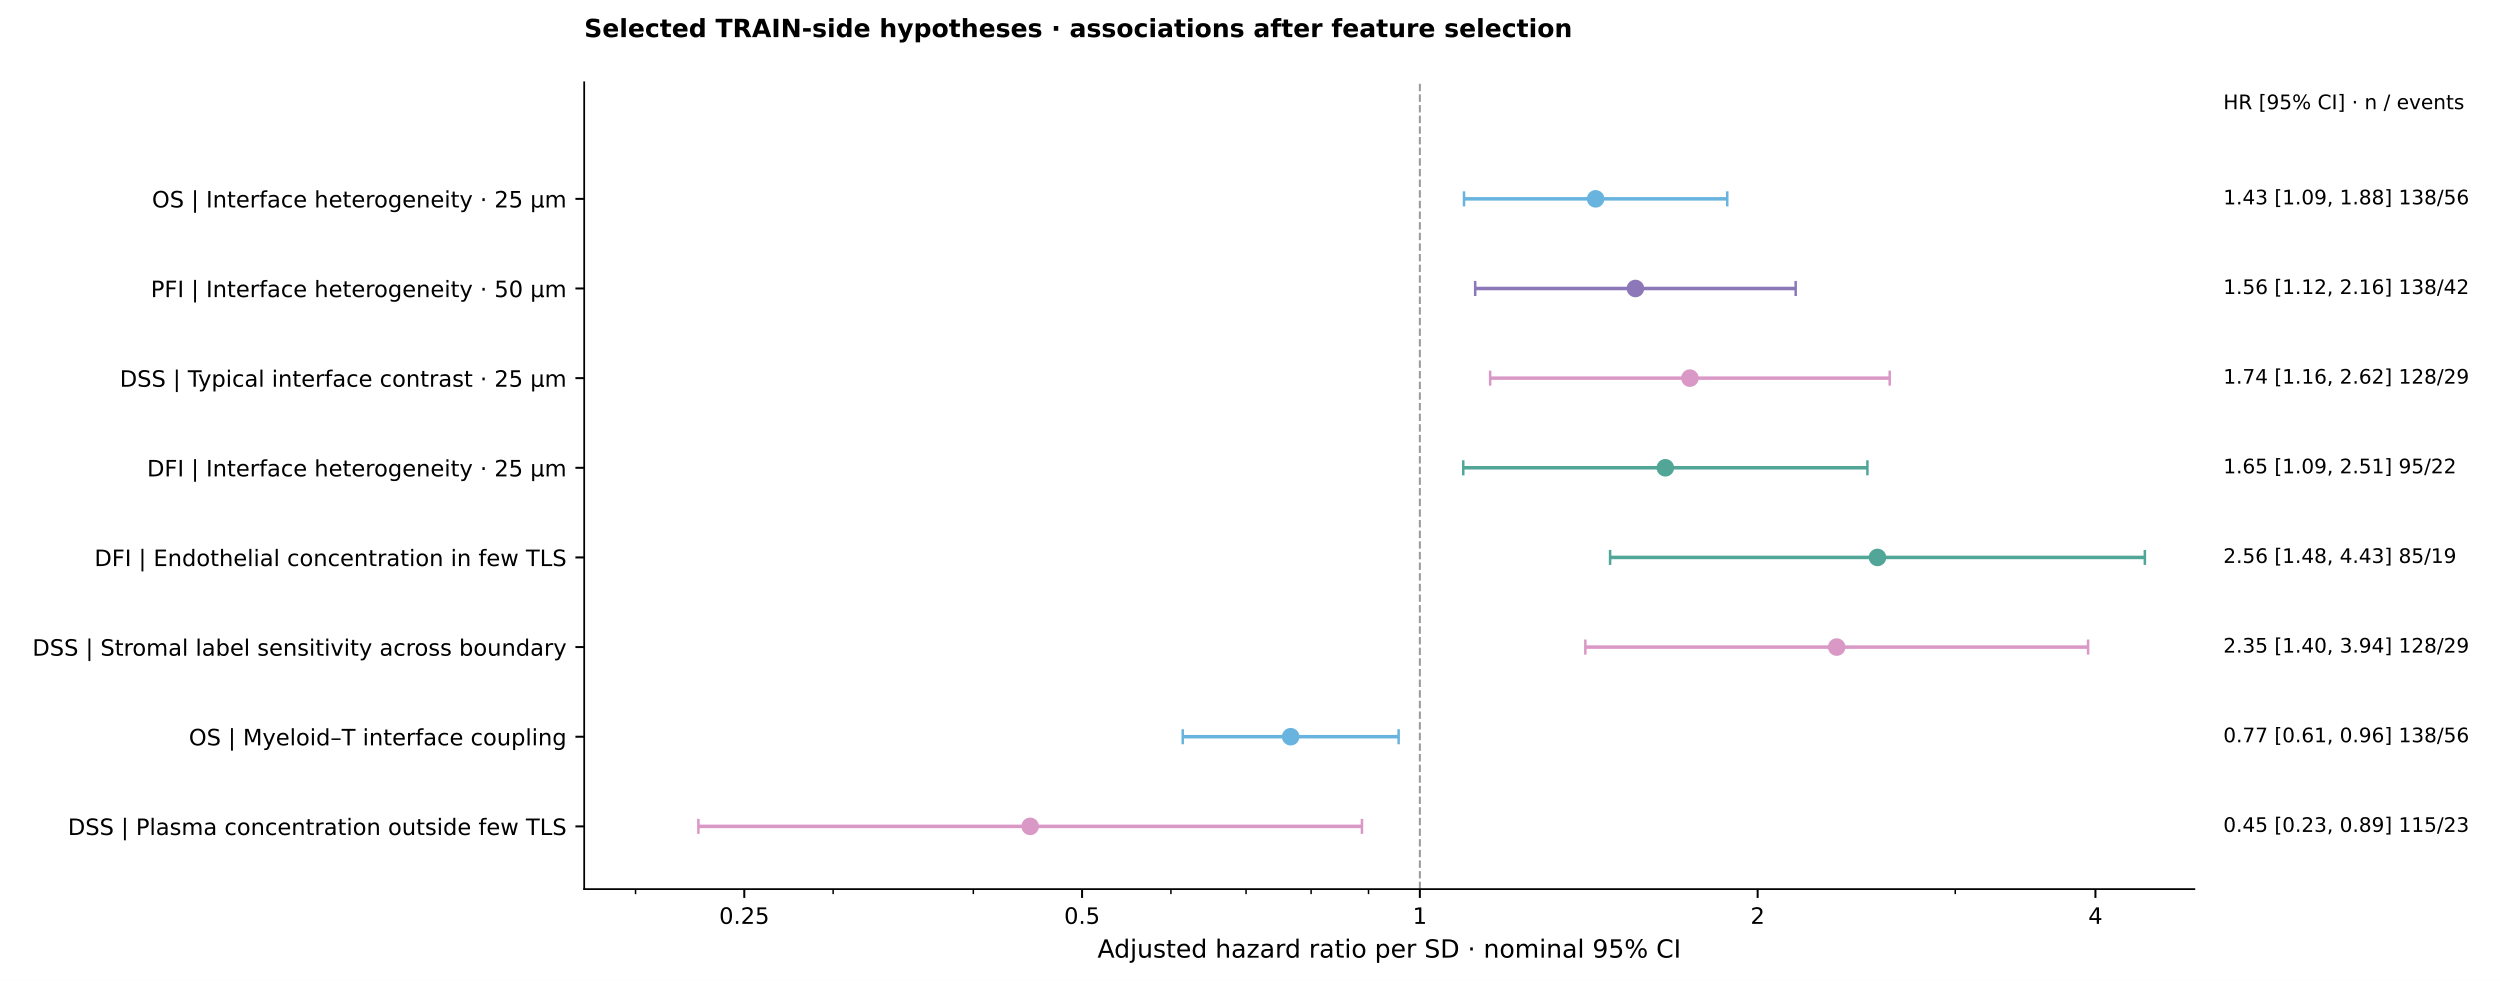
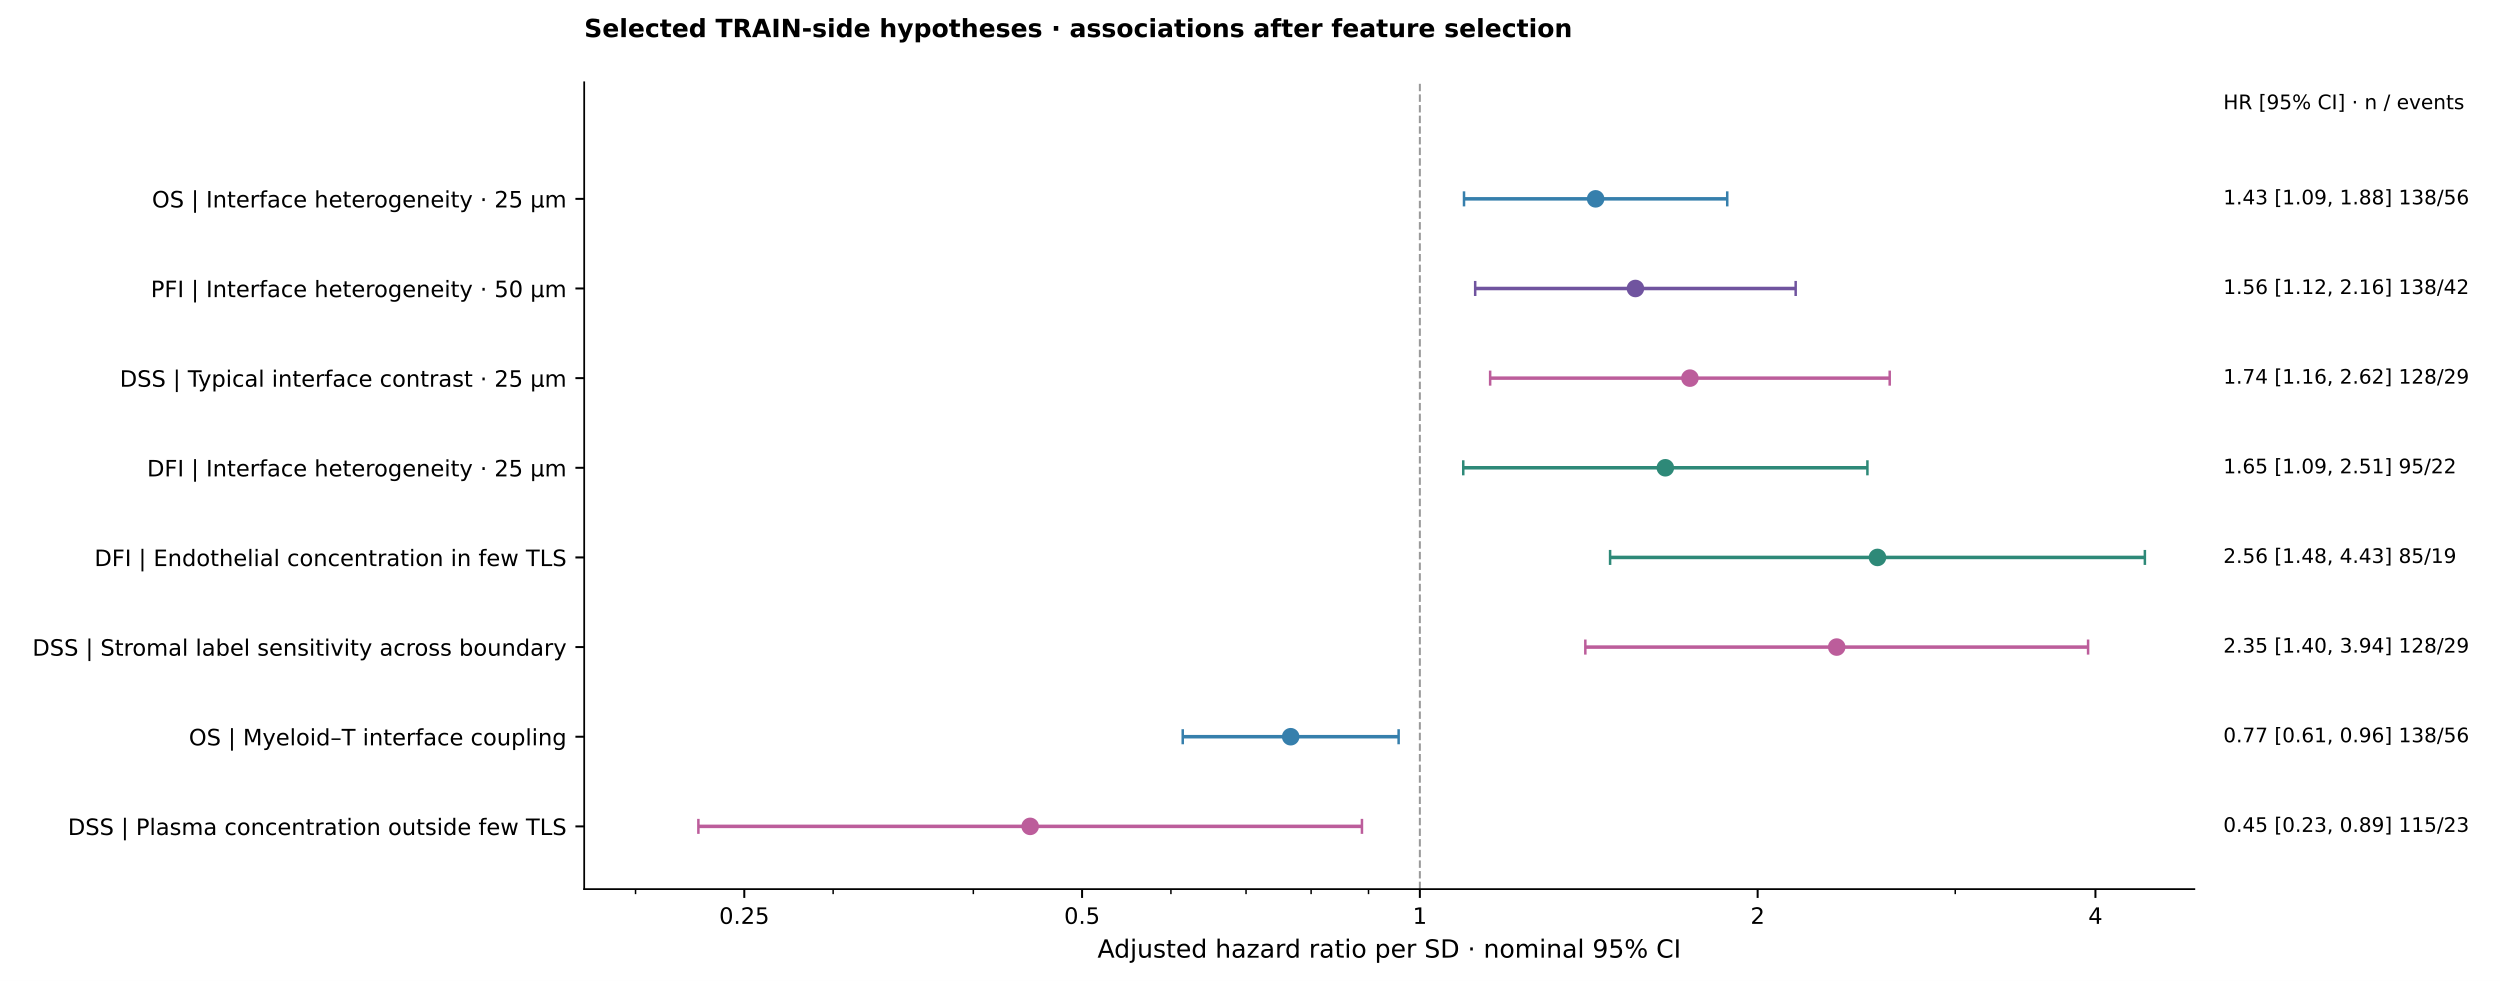
<svg xmlns="http://www.w3.org/2000/svg" xmlns:xlink="http://www.w3.org/1999/xlink" width="996.347pt" height="390.939pt" viewBox="0 0 996.347 390.939" version="1.1">
  <defs>
    <style type="text/css">*{stroke-linejoin: round; stroke-linecap: butt}</style>
  </defs>
  <g id="figure_1">
    <g id="patch_1">
      <path d="M 0 390.939 L 996.347 390.939 L 996.347 0 L 0 0 z " style="fill: #ffffff" />
    </g>
    <g id="axes_1">
      <g id="patch_2">
        <path d="M 232.825 354.35 L 874.525 354.35 L 874.525 32.798 L 232.825 32.798 z " style="fill: #ffffff" />
      </g>
      <g id="matplotlib.axis_1">
        <g id="xtick_1">
          <g id="line2d_1">
            <defs>
-               <path id="m485fd9c4db" d="M 0 0 L 0 3.5 " style="stroke: #000000; stroke-width: 0.8" />
+               <path id="m77ef2962d2" d="M 0 0 L 0 3.5 " style="stroke: #000000; stroke-width: 0.8" />
            </defs>
            <g>
-               <use xlink:href="#m485fd9c4db" x="296.627" y="354.35" style="stroke: #000000; stroke-width: 0.8" />
+               <use xlink:href="#m77ef2962d2" x="296.627" y="354.35" style="stroke: #000000; stroke-width: 0.8" />
            </g>
          </g>
          <g id="text_1">
            <text style="font: 9px 'DejaVu Sans'; text-anchor: middle" x="296.627" y="368.189" transform="rotate(-0 296.6266 368.189)">0.25</text>
          </g>
        </g>
        <g id="xtick_2">
          <g id="line2d_2">
            <g>
-               <use xlink:href="#m485fd9c4db" x="431.248" y="354.35" style="stroke: #000000; stroke-width: 0.8" />
+               <use xlink:href="#m77ef2962d2" x="431.248" y="354.35" style="stroke: #000000; stroke-width: 0.8" />
            </g>
          </g>
          <g id="text_2">
            <text style="font: 9px 'DejaVu Sans'; text-anchor: middle" x="431.248" y="368.189" transform="rotate(-0 431.2477 368.189)">0.5</text>
          </g>
        </g>
        <g id="xtick_3">
          <g id="line2d_3">
            <g>
-               <use xlink:href="#m485fd9c4db" x="565.869" y="354.35" style="stroke: #000000; stroke-width: 0.8" />
+               <use xlink:href="#m77ef2962d2" x="565.869" y="354.35" style="stroke: #000000; stroke-width: 0.8" />
            </g>
          </g>
          <g id="text_3">
            <text style="font: 9px 'DejaVu Sans'; text-anchor: middle" x="565.869" y="368.189" transform="rotate(-0 565.8687 368.189)">1</text>
          </g>
        </g>
        <g id="xtick_4">
          <g id="line2d_4">
            <g>
-               <use xlink:href="#m485fd9c4db" x="700.49" y="354.35" style="stroke: #000000; stroke-width: 0.8" />
+               <use xlink:href="#m77ef2962d2" x="700.49" y="354.35" style="stroke: #000000; stroke-width: 0.8" />
            </g>
          </g>
          <g id="text_4">
            <text style="font: 9px 'DejaVu Sans'; text-anchor: middle" x="700.49" y="368.189" transform="rotate(-0 700.4898 368.189)">2</text>
          </g>
        </g>
        <g id="xtick_5">
          <g id="line2d_5">
            <g>
-               <use xlink:href="#m485fd9c4db" x="835.111" y="354.35" style="stroke: #000000; stroke-width: 0.8" />
+               <use xlink:href="#m77ef2962d2" x="835.111" y="354.35" style="stroke: #000000; stroke-width: 0.8" />
            </g>
          </g>
          <g id="text_5">
            <text style="font: 9px 'DejaVu Sans'; text-anchor: middle" x="835.111" y="368.189" transform="rotate(-0 835.1109 368.189)">4</text>
          </g>
        </g>
        <g id="xtick_6">
          <g id="line2d_6">
            <defs>
-               <path id="m726343325e" d="M 0 0 L 0 2 " style="stroke: #000000; stroke-width: 0.6" />
+               <path id="mb8740716a3" d="M 0 0 L 0 2 " style="stroke: #000000; stroke-width: 0.6" />
            </defs>
            <g>
-               <use xlink:href="#m726343325e" x="253.288" y="354.35" style="stroke: #000000; stroke-width: 0.6" />
+               <use xlink:href="#mb8740716a3" x="253.288" y="354.35" style="stroke: #000000; stroke-width: 0.6" />
            </g>
          </g>
        </g>
        <g id="xtick_7">
          <g id="line2d_7">
            <g>
-               <use xlink:href="#m726343325e" x="332.037" y="354.35" style="stroke: #000000; stroke-width: 0.6" />
+               <use xlink:href="#mb8740716a3" x="332.037" y="354.35" style="stroke: #000000; stroke-width: 0.6" />
            </g>
          </g>
        </g>
        <g id="xtick_8">
          <g id="line2d_8">
            <g>
-               <use xlink:href="#m726343325e" x="387.909" y="354.35" style="stroke: #000000; stroke-width: 0.6" />
+               <use xlink:href="#mb8740716a3" x="387.909" y="354.35" style="stroke: #000000; stroke-width: 0.6" />
            </g>
          </g>
        </g>
        <g id="xtick_9">
          <g id="line2d_9">
            <g>
-               <use xlink:href="#m726343325e" x="466.658" y="354.35" style="stroke: #000000; stroke-width: 0.6" />
+               <use xlink:href="#mb8740716a3" x="466.658" y="354.35" style="stroke: #000000; stroke-width: 0.6" />
            </g>
          </g>
        </g>
        <g id="xtick_10">
          <g id="line2d_10">
            <g>
-               <use xlink:href="#m726343325e" x="496.596" y="354.35" style="stroke: #000000; stroke-width: 0.6" />
+               <use xlink:href="#mb8740716a3" x="496.596" y="354.35" style="stroke: #000000; stroke-width: 0.6" />
            </g>
          </g>
        </g>
        <g id="xtick_11">
          <g id="line2d_11">
            <g>
-               <use xlink:href="#m726343325e" x="522.53" y="354.35" style="stroke: #000000; stroke-width: 0.6" />
+               <use xlink:href="#mb8740716a3" x="522.53" y="354.35" style="stroke: #000000; stroke-width: 0.6" />
            </g>
          </g>
        </g>
        <g id="xtick_12">
          <g id="line2d_12">
            <g>
-               <use xlink:href="#m726343325e" x="545.406" y="354.35" style="stroke: #000000; stroke-width: 0.6" />
+               <use xlink:href="#mb8740716a3" x="545.406" y="354.35" style="stroke: #000000; stroke-width: 0.6" />
            </g>
          </g>
        </g>
        <g id="xtick_13">
          <g id="line2d_13">
            <g>
-               <use xlink:href="#m726343325e" x="779.238" y="354.35" style="stroke: #000000; stroke-width: 0.6" />
+               <use xlink:href="#mb8740716a3" x="779.238" y="354.35" style="stroke: #000000; stroke-width: 0.6" />
            </g>
          </g>
        </g>
        <g id="text_6">
          <text style="font: 10px 'DejaVu Sans'; text-anchor: middle" x="553.675" y="381.659" transform="rotate(-0 553.6755 381.6592)">Adjusted hazard ratio per SD · nominal 95% CI</text>
        </g>
      </g>
      <g id="matplotlib.axis_2">
        <g id="ytick_1">
          <g id="line2d_14">
            <defs>
-               <path id="mb397015e43" d="M 0 0 L -3.5 0 " style="stroke: #000000; stroke-width: 0.8" />
+               <path id="m62fa10e775" d="M 0 0 L -3.5 0 " style="stroke: #000000; stroke-width: 0.8" />
            </defs>
            <g>
-               <use xlink:href="#mb397015e43" x="232.825" y="79.245" style="stroke: #000000; stroke-width: 0.8" />
+               <use xlink:href="#m62fa10e775" x="232.825" y="79.245" style="stroke: #000000; stroke-width: 0.8" />
            </g>
          </g>
          <g id="text_7">
            <text style="font: 9px 'DejaVu Sans'; text-anchor: end" x="225.825" y="82.684" transform="rotate(-0 225.8255 82.68382)">OS  |  Interface heterogeneity · 25 µm</text>
          </g>
        </g>
        <g id="ytick_2">
          <g id="line2d_15">
            <g>
-               <use xlink:href="#mb397015e43" x="232.825" y="114.973" style="stroke: #000000; stroke-width: 0.8" />
+               <use xlink:href="#m62fa10e775" x="232.825" y="114.973" style="stroke: #000000; stroke-width: 0.8" />
            </g>
          </g>
          <g id="text_8">
            <text style="font: 9px 'DejaVu Sans'; text-anchor: end" x="225.825" y="118.412" transform="rotate(-0 225.8255 118.4118)">PFI  |  Interface heterogeneity · 50 µm</text>
          </g>
        </g>
        <g id="ytick_3">
          <g id="line2d_16">
            <g>
-               <use xlink:href="#mb397015e43" x="232.825" y="150.701" style="stroke: #000000; stroke-width: 0.8" />
+               <use xlink:href="#m62fa10e775" x="232.825" y="150.701" style="stroke: #000000; stroke-width: 0.8" />
            </g>
          </g>
          <g id="text_9">
            <text style="font: 9px 'DejaVu Sans'; text-anchor: end" x="225.825" y="154.14" transform="rotate(-0 225.8255 154.1398)">DSS  |  Typical interface contrast · 25 µm</text>
          </g>
        </g>
        <g id="ytick_4">
          <g id="line2d_17">
            <g>
-               <use xlink:href="#mb397015e43" x="232.825" y="186.429" style="stroke: #000000; stroke-width: 0.8" />
+               <use xlink:href="#m62fa10e775" x="232.825" y="186.429" style="stroke: #000000; stroke-width: 0.8" />
            </g>
          </g>
          <g id="text_10">
            <text style="font: 9px 'DejaVu Sans'; text-anchor: end" x="225.825" y="189.868" transform="rotate(-0 225.8255 189.8678)">DFI  |  Interface heterogeneity · 25 µm</text>
          </g>
        </g>
        <g id="ytick_5">
          <g id="line2d_18">
            <g>
-               <use xlink:href="#mb397015e43" x="232.825" y="222.157" style="stroke: #000000; stroke-width: 0.8" />
+               <use xlink:href="#m62fa10e775" x="232.825" y="222.157" style="stroke: #000000; stroke-width: 0.8" />
            </g>
          </g>
          <g id="text_11">
            <text style="font: 9px 'DejaVu Sans'; text-anchor: end" x="225.825" y="225.596" transform="rotate(-0 225.8255 225.5958)">DFI  |  Endothelial concentration in few TLS</text>
          </g>
        </g>
        <g id="ytick_6">
          <g id="line2d_19">
            <g>
-               <use xlink:href="#mb397015e43" x="232.825" y="257.885" style="stroke: #000000; stroke-width: 0.8" />
+               <use xlink:href="#m62fa10e775" x="232.825" y="257.885" style="stroke: #000000; stroke-width: 0.8" />
            </g>
          </g>
          <g id="text_12">
            <text style="font: 9px 'DejaVu Sans'; text-anchor: end" x="225.825" y="261.324" transform="rotate(-0 225.8255 261.3238)">DSS  |  Stromal label sensitivity across boundary</text>
          </g>
        </g>
        <g id="ytick_7">
          <g id="line2d_20">
            <g>
-               <use xlink:href="#mb397015e43" x="232.825" y="293.613" style="stroke: #000000; stroke-width: 0.8" />
+               <use xlink:href="#m62fa10e775" x="232.825" y="293.613" style="stroke: #000000; stroke-width: 0.8" />
            </g>
          </g>
          <g id="text_13">
            <text style="font: 9px 'DejaVu Sans'; text-anchor: end" x="225.825" y="297.052" transform="rotate(-0 225.8255 297.0518)">OS  |  Myeloid–T interface coupling</text>
          </g>
        </g>
        <g id="ytick_8">
          <g id="line2d_21">
            <g>
-               <use xlink:href="#mb397015e43" x="232.825" y="329.341" style="stroke: #000000; stroke-width: 0.8" />
+               <use xlink:href="#m62fa10e775" x="232.825" y="329.341" style="stroke: #000000; stroke-width: 0.8" />
            </g>
          </g>
          <g id="text_14">
            <text style="font: 9px 'DejaVu Sans'; text-anchor: end" x="225.825" y="332.78" transform="rotate(-0 225.8255 332.7798)">DSS  |  Plasma concentration outside few TLS</text>
          </g>
        </g>
      </g>
      <g id="LineCollection_1">
-         <path d="M 583.466 79.245 L 688.368 79.245 " clip-path="url(#p996baa8ce5)" style="fill: none; stroke: #69b4de; stroke-width: 1.4" />
+         <path d="M 583.466 79.245 L 688.368 79.245 " clip-path="url(#pc5f17f15a7)" style="fill: none; stroke: #367fac; stroke-width: 1.4" />
      </g>
      <g id="line2d_22">
        <defs>
-           <path id="m0d41845227" d="M 0 3 L 0 -3 " style="stroke: #69b4de" />
-         </defs>
-         <g clip-path="url(#p996baa8ce5)">
-           <use xlink:href="#m0d41845227" x="583.466" y="79.245" style="fill: #69b4de; stroke: #69b4de" />
+           <path id="m43d40db82e" d="M 0 3 L 0 -3 " style="stroke: #367fac" />
+         </defs>
+         <g clip-path="url(#pc5f17f15a7)">
+           <use xlink:href="#m43d40db82e" x="583.466" y="79.245" style="fill: #367fac; stroke: #367fac" />
        </g>
      </g>
      <g id="line2d_23">
-         <g clip-path="url(#p996baa8ce5)">
-           <use xlink:href="#m0d41845227" x="688.368" y="79.245" style="fill: #69b4de; stroke: #69b4de" />
+         <g clip-path="url(#pc5f17f15a7)">
+           <use xlink:href="#m43d40db82e" x="688.368" y="79.245" style="fill: #367fac; stroke: #367fac" />
        </g>
      </g>
      <g id="LineCollection_2">
-         <path d="M 587.917 114.973 L 715.645 114.973 " clip-path="url(#p996baa8ce5)" style="fill: none; stroke: #8c78b8; stroke-width: 1.4" />
+         <path d="M 587.917 114.973 L 715.645 114.973 " clip-path="url(#pc5f17f15a7)" style="fill: none; stroke: #70549f; stroke-width: 1.4" />
      </g>
      <g id="line2d_24">
        <defs>
-           <path id="m8c58b316c0" d="M 0 3 L 0 -3 " style="stroke: #8c78b8" />
-         </defs>
-         <g clip-path="url(#p996baa8ce5)">
-           <use xlink:href="#m8c58b316c0" x="587.917" y="114.973" style="fill: #8c78b8; stroke: #8c78b8" />
+           <path id="mdca3e7ff43" d="M 0 3 L 0 -3 " style="stroke: #70549f" />
+         </defs>
+         <g clip-path="url(#pc5f17f15a7)">
+           <use xlink:href="#mdca3e7ff43" x="587.917" y="114.973" style="fill: #70549f; stroke: #70549f" />
        </g>
      </g>
      <g id="line2d_25">
-         <g clip-path="url(#p996baa8ce5)">
-           <use xlink:href="#m8c58b316c0" x="715.645" y="114.973" style="fill: #8c78b8; stroke: #8c78b8" />
+         <g clip-path="url(#pc5f17f15a7)">
+           <use xlink:href="#mdca3e7ff43" x="715.645" y="114.973" style="fill: #70549f; stroke: #70549f" />
        </g>
      </g>
      <g id="LineCollection_3">
-         <path d="M 593.88 150.701 L 753.121 150.701 " clip-path="url(#p996baa8ce5)" style="fill: none; stroke: #d998c5; stroke-width: 1.4" />
+         <path d="M 593.88 150.701 L 753.121 150.701 " clip-path="url(#pc5f17f15a7)" style="fill: none; stroke: #bc5d9b; stroke-width: 1.4" />
      </g>
      <g id="line2d_26">
        <defs>
-           <path id="m5298887f1f" d="M 0 3 L 0 -3 " style="stroke: #d998c5" />
-         </defs>
-         <g clip-path="url(#p996baa8ce5)">
-           <use xlink:href="#m5298887f1f" x="593.88" y="150.701" style="fill: #d998c5; stroke: #d998c5" />
+           <path id="m79032628f0" d="M 0 3 L 0 -3 " style="stroke: #bc5d9b" />
+         </defs>
+         <g clip-path="url(#pc5f17f15a7)">
+           <use xlink:href="#m79032628f0" x="593.88" y="150.701" style="fill: #bc5d9b; stroke: #bc5d9b" />
        </g>
      </g>
      <g id="line2d_27">
-         <g clip-path="url(#p996baa8ce5)">
-           <use xlink:href="#m5298887f1f" x="753.121" y="150.701" style="fill: #d998c5; stroke: #d998c5" />
+         <g clip-path="url(#pc5f17f15a7)">
+           <use xlink:href="#m79032628f0" x="753.121" y="150.701" style="fill: #bc5d9b; stroke: #bc5d9b" />
        </g>
      </g>
      <g id="LineCollection_4">
-         <path d="M 583.164 186.429 L 744.235 186.429 " clip-path="url(#p996baa8ce5)" style="fill: none; stroke: #51a697; stroke-width: 1.4" />
+         <path d="M 583.164 186.429 L 744.235 186.429 " clip-path="url(#pc5f17f15a7)" style="fill: none; stroke: #2e8978; stroke-width: 1.4" />
      </g>
      <g id="line2d_28">
        <defs>
-           <path id="m74f7a6256e" d="M 0 3 L 0 -3 " style="stroke: #51a697" />
-         </defs>
-         <g clip-path="url(#p996baa8ce5)">
-           <use xlink:href="#m74f7a6256e" x="583.164" y="186.429" style="fill: #51a697; stroke: #51a697" />
+           <path id="mced14982f8" d="M 0 3 L 0 -3 " style="stroke: #2e8978" />
+         </defs>
+         <g clip-path="url(#pc5f17f15a7)">
+           <use xlink:href="#mced14982f8" x="583.164" y="186.429" style="fill: #2e8978; stroke: #2e8978" />
        </g>
      </g>
      <g id="line2d_29">
-         <g clip-path="url(#p996baa8ce5)">
-           <use xlink:href="#m74f7a6256e" x="744.235" y="186.429" style="fill: #51a697; stroke: #51a697" />
+         <g clip-path="url(#pc5f17f15a7)">
+           <use xlink:href="#mced14982f8" x="744.235" y="186.429" style="fill: #2e8978; stroke: #2e8978" />
        </g>
      </g>
      <g id="LineCollection_5">
-         <path d="M 641.685 222.157 L 854.814 222.157 " clip-path="url(#p996baa8ce5)" style="fill: none; stroke: #51a697; stroke-width: 1.4" />
+         <path d="M 641.685 222.157 L 854.814 222.157 " clip-path="url(#pc5f17f15a7)" style="fill: none; stroke: #2e8978; stroke-width: 1.4" />
      </g>
      <g id="line2d_30">
-         <g clip-path="url(#p996baa8ce5)">
-           <use xlink:href="#m74f7a6256e" x="641.685" y="222.157" style="fill: #51a697; stroke: #51a697" />
+         <g clip-path="url(#pc5f17f15a7)">
+           <use xlink:href="#mced14982f8" x="641.685" y="222.157" style="fill: #2e8978; stroke: #2e8978" />
        </g>
      </g>
      <g id="line2d_31">
-         <g clip-path="url(#p996baa8ce5)">
-           <use xlink:href="#m74f7a6256e" x="854.814" y="222.157" style="fill: #51a697; stroke: #51a697" />
+         <g clip-path="url(#pc5f17f15a7)">
+           <use xlink:href="#mced14982f8" x="854.814" y="222.157" style="fill: #2e8978; stroke: #2e8978" />
        </g>
      </g>
      <g id="LineCollection_6">
-         <path d="M 631.815 257.885 L 832.183 257.885 " clip-path="url(#p996baa8ce5)" style="fill: none; stroke: #d998c5; stroke-width: 1.4" />
+         <path d="M 631.815 257.885 L 832.183 257.885 " clip-path="url(#pc5f17f15a7)" style="fill: none; stroke: #bc5d9b; stroke-width: 1.4" />
      </g>
      <g id="line2d_32">
-         <g clip-path="url(#p996baa8ce5)">
-           <use xlink:href="#m5298887f1f" x="631.815" y="257.885" style="fill: #d998c5; stroke: #d998c5" />
+         <g clip-path="url(#pc5f17f15a7)">
+           <use xlink:href="#m79032628f0" x="631.815" y="257.885" style="fill: #bc5d9b; stroke: #bc5d9b" />
        </g>
      </g>
      <g id="line2d_33">
-         <g clip-path="url(#p996baa8ce5)">
-           <use xlink:href="#m5298887f1f" x="832.183" y="257.885" style="fill: #d998c5; stroke: #d998c5" />
+         <g clip-path="url(#pc5f17f15a7)">
+           <use xlink:href="#m79032628f0" x="832.183" y="257.885" style="fill: #bc5d9b; stroke: #bc5d9b" />
        </g>
      </g>
      <g id="LineCollection_7">
-         <path d="M 471.367 293.613 L 557.408 293.613 " clip-path="url(#p996baa8ce5)" style="fill: none; stroke: #69b4de; stroke-width: 1.4" />
+         <path d="M 471.367 293.613 L 557.408 293.613 " clip-path="url(#pc5f17f15a7)" style="fill: none; stroke: #367fac; stroke-width: 1.4" />
      </g>
      <g id="line2d_34">
-         <g clip-path="url(#p996baa8ce5)">
-           <use xlink:href="#m0d41845227" x="471.367" y="293.613" style="fill: #69b4de; stroke: #69b4de" />
+         <g clip-path="url(#pc5f17f15a7)">
+           <use xlink:href="#m43d40db82e" x="471.367" y="293.613" style="fill: #367fac; stroke: #367fac" />
        </g>
      </g>
      <g id="line2d_35">
-         <g clip-path="url(#p996baa8ce5)">
-           <use xlink:href="#m0d41845227" x="557.408" y="293.613" style="fill: #69b4de; stroke: #69b4de" />
+         <g clip-path="url(#pc5f17f15a7)">
+           <use xlink:href="#m43d40db82e" x="557.408" y="293.613" style="fill: #367fac; stroke: #367fac" />
        </g>
      </g>
      <g id="LineCollection_8">
-         <path d="M 278.333 329.341 L 542.79 329.341 " clip-path="url(#p996baa8ce5)" style="fill: none; stroke: #d998c5; stroke-width: 1.4" />
+         <path d="M 278.333 329.341 L 542.79 329.341 " clip-path="url(#pc5f17f15a7)" style="fill: none; stroke: #bc5d9b; stroke-width: 1.4" />
      </g>
      <g id="line2d_36">
-         <g clip-path="url(#p996baa8ce5)">
-           <use xlink:href="#m5298887f1f" x="278.333" y="329.341" style="fill: #d998c5; stroke: #d998c5" />
+         <g clip-path="url(#pc5f17f15a7)">
+           <use xlink:href="#m79032628f0" x="278.333" y="329.341" style="fill: #bc5d9b; stroke: #bc5d9b" />
        </g>
      </g>
      <g id="line2d_37">
-         <g clip-path="url(#p996baa8ce5)">
-           <use xlink:href="#m5298887f1f" x="542.79" y="329.341" style="fill: #d998c5; stroke: #d998c5" />
+         <g clip-path="url(#pc5f17f15a7)">
+           <use xlink:href="#m79032628f0" x="542.79" y="329.341" style="fill: #bc5d9b; stroke: #bc5d9b" />
        </g>
      </g>
      <g id="line2d_38">
-         <path d="M 565.869 354.35 L 565.869 32.798 " clip-path="url(#p996baa8ce5)" style="fill: none; stroke-dasharray: 2.96,1.28; stroke-dashoffset: 0; stroke: #999999; stroke-width: 0.8" />
+         <path d="M 565.869 354.35 L 565.869 32.798 " clip-path="url(#pc5f17f15a7)" style="fill: none; stroke-dasharray: 2.96,1.28; stroke-dashoffset: 0; stroke: #999999; stroke-width: 0.8" />
      </g>
      <g id="line2d_39">
        <defs>
-           <path id="mef6baaa451" d="M 0 3 C 0.796 3 1.559 2.684 2.121 2.121 C 2.684 1.559 3 0.796 3 0 C 3 -0.796 2.684 -1.559 2.121 -2.121 C 1.559 -2.684 0.796 -3 0 -3 C -0.796 -3 -1.559 -2.684 -2.121 -2.121 C -2.684 -1.559 -3 -0.796 -3 0 C -3 0.796 -2.684 1.559 -2.121 2.121 C -1.559 2.684 -0.796 3 0 3 z " style="stroke: #69b4de" />
-         </defs>
-         <g clip-path="url(#p996baa8ce5)">
-           <use xlink:href="#mef6baaa451" x="635.917" y="79.245" style="fill: #69b4de; stroke: #69b4de" />
+           <path id="mb51fb40954" d="M 0 3 C 0.796 3 1.559 2.684 2.121 2.121 C 2.684 1.559 3 0.796 3 0 C 3 -0.796 2.684 -1.559 2.121 -2.121 C 1.559 -2.684 0.796 -3 0 -3 C -0.796 -3 -1.559 -2.684 -2.121 -2.121 C -2.684 -1.559 -3 -0.796 -3 0 C -3 0.796 -2.684 1.559 -2.121 2.121 C -1.559 2.684 -0.796 3 0 3 z " style="stroke: #367fac" />
+         </defs>
+         <g clip-path="url(#pc5f17f15a7)">
+           <use xlink:href="#mb51fb40954" x="635.917" y="79.245" style="fill: #367fac; stroke: #367fac" />
        </g>
      </g>
      <g id="line2d_40">
        <defs>
-           <path id="mf50442e915" d="M 0 3 C 0.796 3 1.559 2.684 2.121 2.121 C 2.684 1.559 3 0.796 3 0 C 3 -0.796 2.684 -1.559 2.121 -2.121 C 1.559 -2.684 0.796 -3 0 -3 C -0.796 -3 -1.559 -2.684 -2.121 -2.121 C -2.684 -1.559 -3 -0.796 -3 0 C -3 0.796 -2.684 1.559 -2.121 2.121 C -1.559 2.684 -0.796 3 0 3 z " style="stroke: #8c78b8" />
-         </defs>
-         <g clip-path="url(#p996baa8ce5)">
-           <use xlink:href="#mf50442e915" x="651.781" y="114.973" style="fill: #8c78b8; stroke: #8c78b8" />
+           <path id="m4eb6c205d9" d="M 0 3 C 0.796 3 1.559 2.684 2.121 2.121 C 2.684 1.559 3 0.796 3 0 C 3 -0.796 2.684 -1.559 2.121 -2.121 C 1.559 -2.684 0.796 -3 0 -3 C -0.796 -3 -1.559 -2.684 -2.121 -2.121 C -2.684 -1.559 -3 -0.796 -3 0 C -3 0.796 -2.684 1.559 -2.121 2.121 C -1.559 2.684 -0.796 3 0 3 z " style="stroke: #70549f" />
+         </defs>
+         <g clip-path="url(#pc5f17f15a7)">
+           <use xlink:href="#m4eb6c205d9" x="651.781" y="114.973" style="fill: #70549f; stroke: #70549f" />
        </g>
      </g>
      <g id="line2d_41">
        <defs>
-           <path id="m35fe6fd0b1" d="M 0 3 C 0.796 3 1.559 2.684 2.121 2.121 C 2.684 1.559 3 0.796 3 0 C 3 -0.796 2.684 -1.559 2.121 -2.121 C 1.559 -2.684 0.796 -3 0 -3 C -0.796 -3 -1.559 -2.684 -2.121 -2.121 C -2.684 -1.559 -3 -0.796 -3 0 C -3 0.796 -2.684 1.559 -2.121 2.121 C -1.559 2.684 -0.796 3 0 3 z " style="stroke: #d998c5" />
-         </defs>
-         <g clip-path="url(#p996baa8ce5)">
-           <use xlink:href="#m35fe6fd0b1" x="673.5" y="150.701" style="fill: #d998c5; stroke: #d998c5" />
+           <path id="mdc5b6e3c65" d="M 0 3 C 0.796 3 1.559 2.684 2.121 2.121 C 2.684 1.559 3 0.796 3 0 C 3 -0.796 2.684 -1.559 2.121 -2.121 C 1.559 -2.684 0.796 -3 0 -3 C -0.796 -3 -1.559 -2.684 -2.121 -2.121 C -2.684 -1.559 -3 -0.796 -3 0 C -3 0.796 -2.684 1.559 -2.121 2.121 C -1.559 2.684 -0.796 3 0 3 z " style="stroke: #bc5d9b" />
+         </defs>
+         <g clip-path="url(#pc5f17f15a7)">
+           <use xlink:href="#mdc5b6e3c65" x="673.5" y="150.701" style="fill: #bc5d9b; stroke: #bc5d9b" />
        </g>
      </g>
      <g id="line2d_42">
        <defs>
-           <path id="m6fbb107f8e" d="M 0 3 C 0.796 3 1.559 2.684 2.121 2.121 C 2.684 1.559 3 0.796 3 0 C 3 -0.796 2.684 -1.559 2.121 -2.121 C 1.559 -2.684 0.796 -3 0 -3 C -0.796 -3 -1.559 -2.684 -2.121 -2.121 C -2.684 -1.559 -3 -0.796 -3 0 C -3 0.796 -2.684 1.559 -2.121 2.121 C -1.559 2.684 -0.796 3 0 3 z " style="stroke: #51a697" />
-         </defs>
-         <g clip-path="url(#p996baa8ce5)">
-           <use xlink:href="#m6fbb107f8e" x="663.7" y="186.429" style="fill: #51a697; stroke: #51a697" />
+           <path id="m631ded93f8" d="M 0 3 C 0.796 3 1.559 2.684 2.121 2.121 C 2.684 1.559 3 0.796 3 0 C 3 -0.796 2.684 -1.559 2.121 -2.121 C 1.559 -2.684 0.796 -3 0 -3 C -0.796 -3 -1.559 -2.684 -2.121 -2.121 C -2.684 -1.559 -3 -0.796 -3 0 C -3 0.796 -2.684 1.559 -2.121 2.121 C -1.559 2.684 -0.796 3 0 3 z " style="stroke: #2e8978" />
+         </defs>
+         <g clip-path="url(#pc5f17f15a7)">
+           <use xlink:href="#m631ded93f8" x="663.7" y="186.429" style="fill: #2e8978; stroke: #2e8978" />
        </g>
      </g>
      <g id="line2d_43">
-         <g clip-path="url(#p996baa8ce5)">
-           <use xlink:href="#m6fbb107f8e" x="748.249" y="222.157" style="fill: #51a697; stroke: #51a697" />
+         <g clip-path="url(#pc5f17f15a7)">
+           <use xlink:href="#m631ded93f8" x="748.249" y="222.157" style="fill: #2e8978; stroke: #2e8978" />
        </g>
      </g>
      <g id="line2d_44">
-         <g clip-path="url(#p996baa8ce5)">
-           <use xlink:href="#m35fe6fd0b1" x="731.999" y="257.885" style="fill: #d998c5; stroke: #d998c5" />
+         <g clip-path="url(#pc5f17f15a7)">
+           <use xlink:href="#mdc5b6e3c65" x="731.999" y="257.885" style="fill: #bc5d9b; stroke: #bc5d9b" />
        </g>
      </g>
      <g id="line2d_45">
-         <g clip-path="url(#p996baa8ce5)">
-           <use xlink:href="#mef6baaa451" x="514.387" y="293.613" style="fill: #69b4de; stroke: #69b4de" />
+         <g clip-path="url(#pc5f17f15a7)">
+           <use xlink:href="#mb51fb40954" x="514.387" y="293.613" style="fill: #367fac; stroke: #367fac" />
        </g>
      </g>
      <g id="line2d_46">
-         <g clip-path="url(#p996baa8ce5)">
-           <use xlink:href="#m35fe6fd0b1" x="410.561" y="329.341" style="fill: #d998c5; stroke: #d998c5" />
+         <g clip-path="url(#pc5f17f15a7)">
+           <use xlink:href="#mdc5b6e3c65" x="410.561" y="329.341" style="fill: #bc5d9b; stroke: #bc5d9b" />
        </g>
      </g>
      <g id="patch_3">
        <path d="M 232.825 354.35 L 232.825 32.798 " style="fill: none; stroke: #000000; stroke-width: 0.7; stroke-linejoin: miter; stroke-linecap: square" />
      </g>
      <g id="patch_4">
        <path d="M 232.825 354.35 L 874.525 354.35 " style="fill: none; stroke: #000000; stroke-width: 0.7; stroke-linejoin: miter; stroke-linecap: square" />
      </g>
      <g id="text_15">
        <text style="font: 8px 'DejaVu Sans'; text-anchor: start" x="886.067" y="81.452" transform="rotate(-0 886.0665 81.45234)">1.43 [1.09, 1.88]   138/56</text>
      </g>
      <g id="text_16">
        <text style="font: 8px 'DejaVu Sans'; text-anchor: start" x="886.067" y="117.18" transform="rotate(-0 886.0665 117.1803)">1.56 [1.12, 2.16]   138/42</text>
      </g>
      <g id="text_17">
        <text style="font: 8px 'DejaVu Sans'; text-anchor: start" x="886.067" y="152.908" transform="rotate(-0 886.0665 152.9083)">1.74 [1.16, 2.62]   128/29</text>
      </g>
      <g id="text_18">
        <text style="font: 8px 'DejaVu Sans'; text-anchor: start" x="886.067" y="188.636" transform="rotate(-0 886.0665 188.6363)">1.65 [1.09, 2.51]   95/22</text>
      </g>
      <g id="text_19">
        <text style="font: 8px 'DejaVu Sans'; text-anchor: start" x="886.067" y="224.364" transform="rotate(-0 886.0665 224.3643)">2.56 [1.48, 4.43]   85/19</text>
      </g>
      <g id="text_20">
        <text style="font: 8px 'DejaVu Sans'; text-anchor: start" x="886.067" y="260.092" transform="rotate(-0 886.0665 260.0923)">2.35 [1.40, 3.94]   128/29</text>
      </g>
      <g id="text_21">
        <text style="font: 8px 'DejaVu Sans'; text-anchor: start" x="886.067" y="295.82" transform="rotate(-0 886.0665 295.8203)">0.77 [0.61, 0.96]   138/56</text>
      </g>
      <g id="text_22">
        <text style="font: 8px 'DejaVu Sans'; text-anchor: start" x="886.067" y="331.548" transform="rotate(-0 886.0665 331.5483)">0.45 [0.23, 0.89]   115/23</text>
      </g>
      <g id="text_23">
        <text style="font: 8px 'DejaVu Sans'; text-anchor: start" x="886.067" y="43.517" transform="rotate(-0 886.0665 43.51684)">HR [95% CI] · n / events</text>
      </g>
      <g id="text_24">
        <text style="font: 700 10px 'DejaVu Sans'; text-anchor: start" x="232.825" y="14.798" transform="rotate(-0 232.8255 14.79844)">Selected TRAIN-side hypotheses · associations after feature selection</text>
      </g>
    </g>
  </g>
  <defs>
-     <clipPath id="p996baa8ce5">
+     <clipPath id="pc5f17f15a7">
      <rect x="232.825" y="32.798" width="641.7" height="321.552" />
    </clipPath>
  </defs>
</svg>
